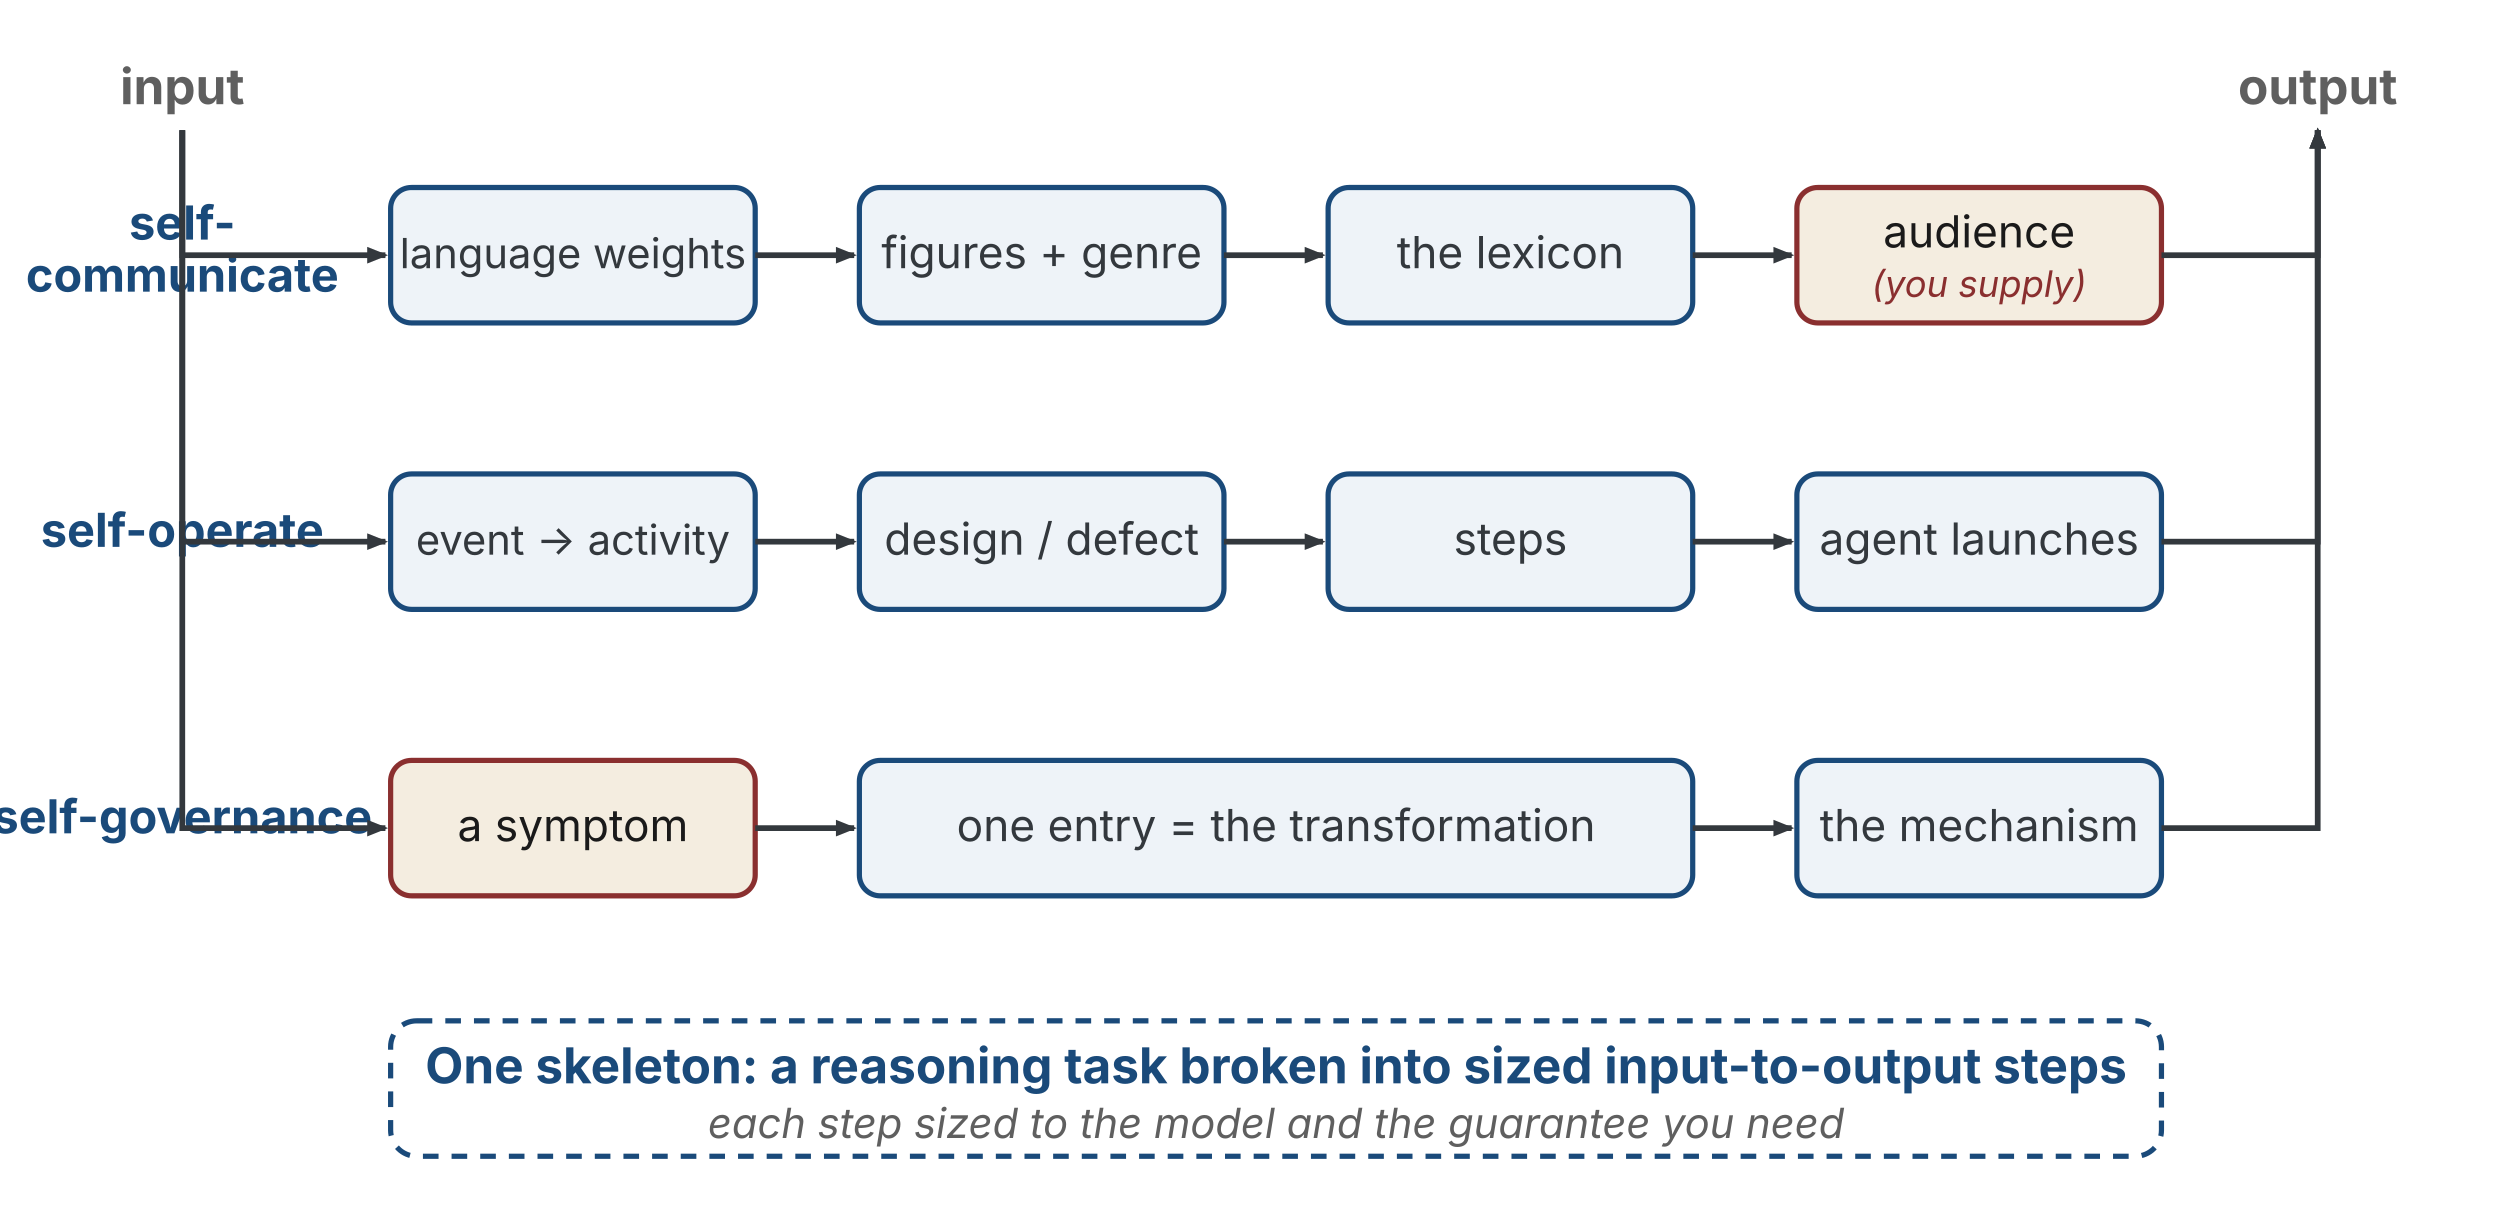
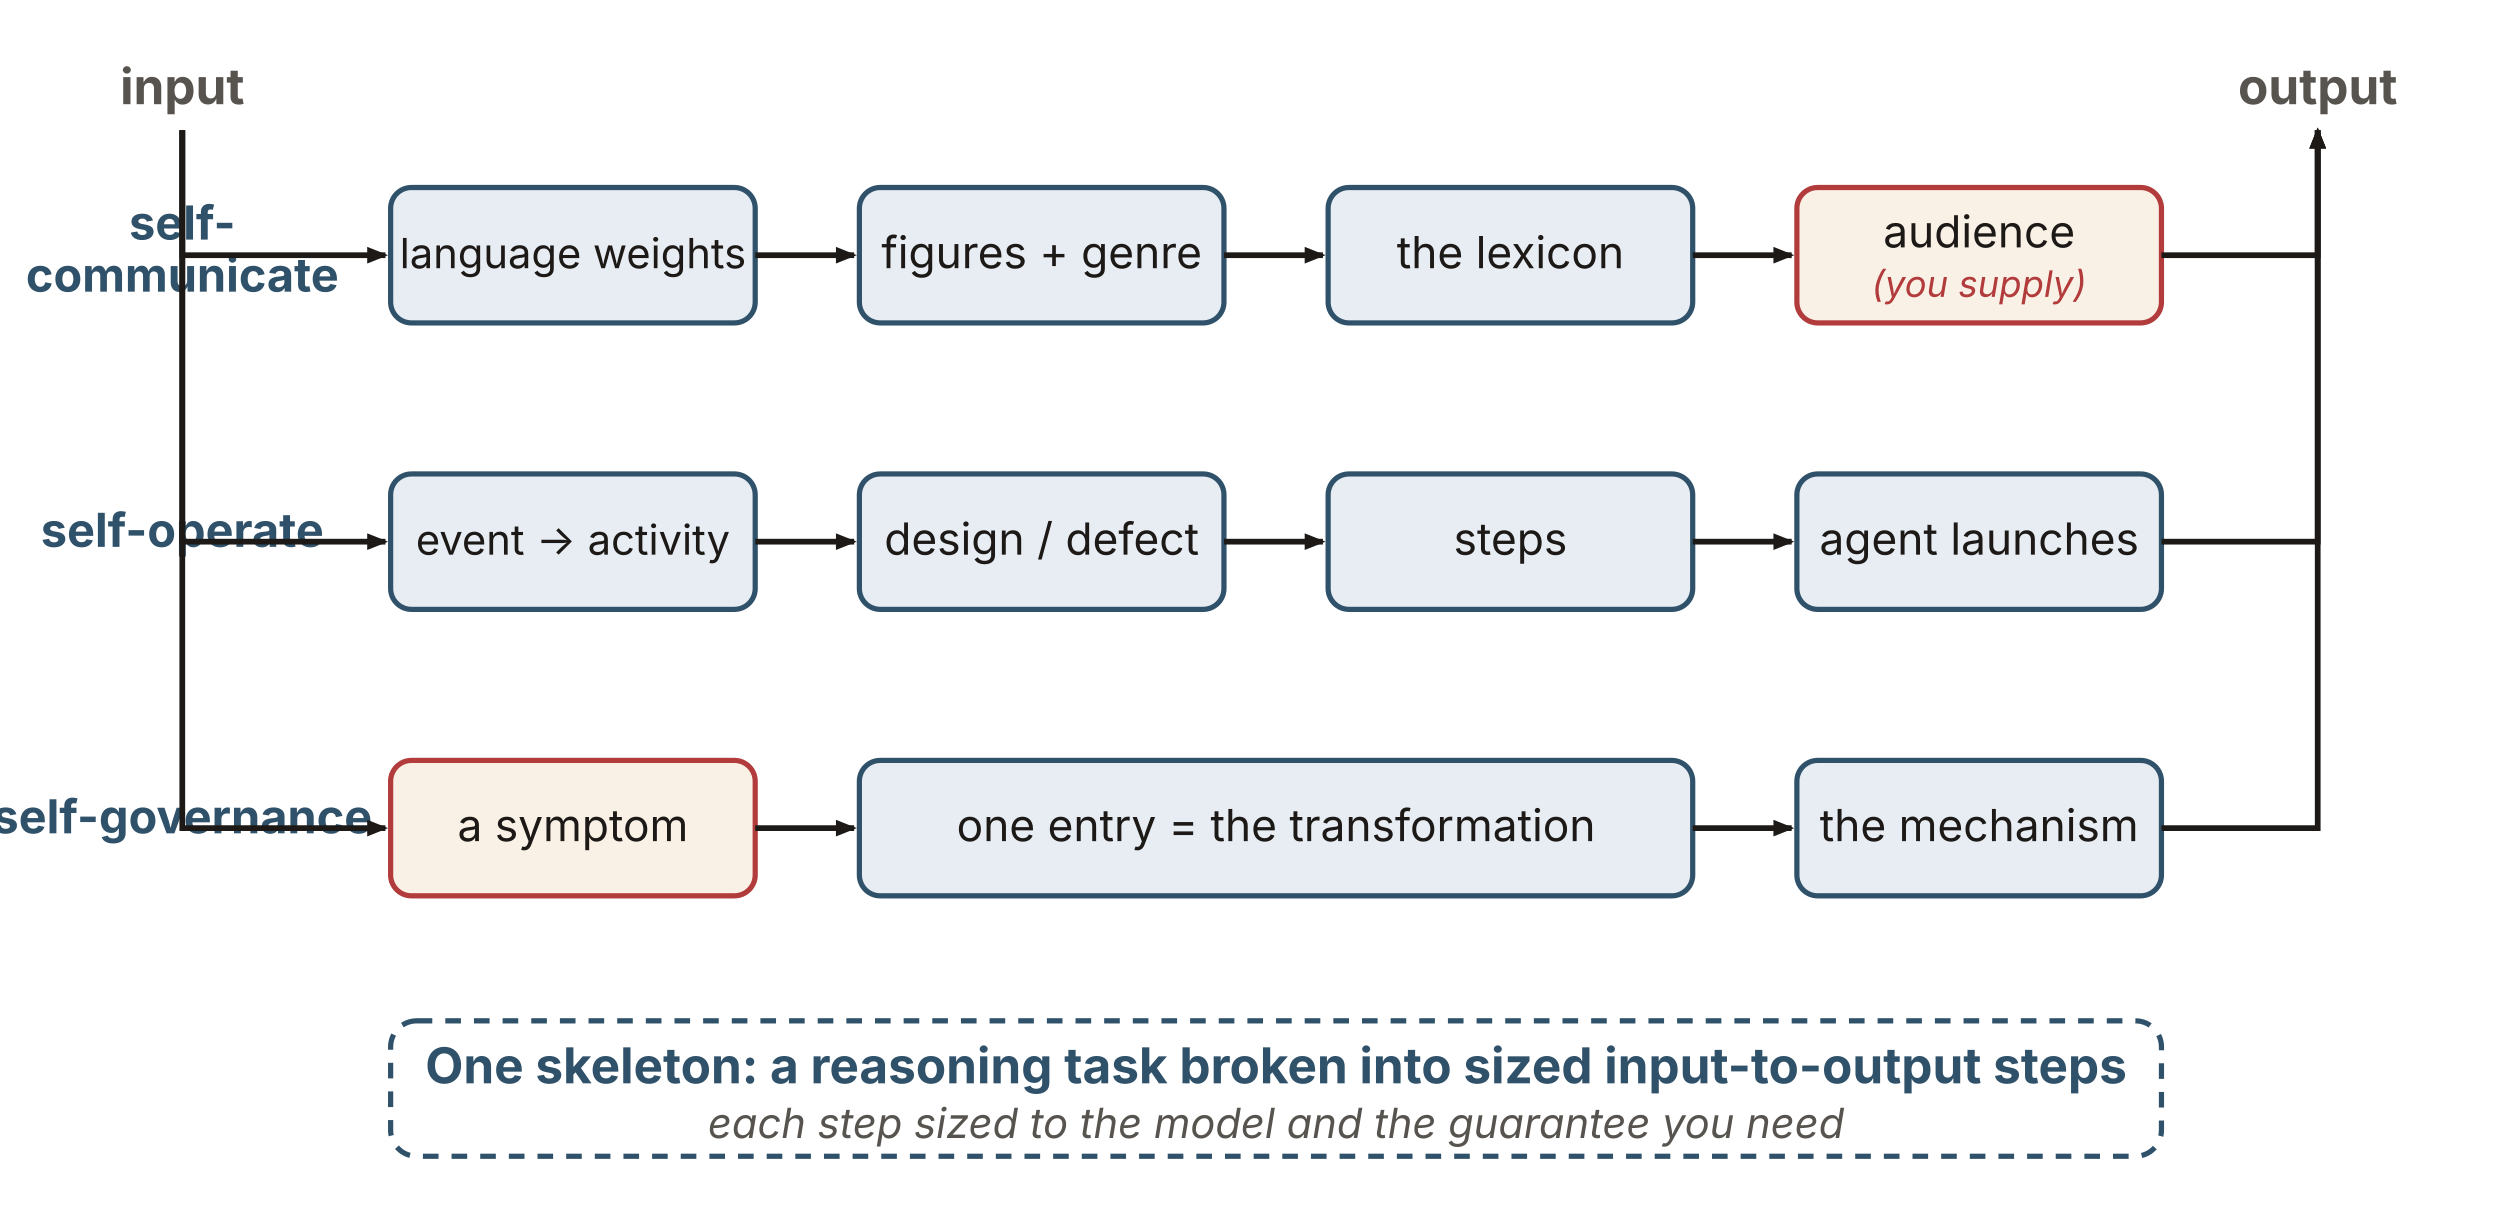
<svg xmlns="http://www.w3.org/2000/svg" viewBox="0 0 960 470" width="960" height="470" role="group" aria-labelledby="txTitle txDesc" font-family="'Source Sans 3', -apple-system, 'Segoe UI', sans-serif">
  <defs>
    <marker id="txArrow" markerWidth="9" markerHeight="9" refX="7" refY="3.2" orient="auto" markerUnits="userSpaceOnUse">
-       <path d="M0,0 L8,3.2 L0,6.4 Z" fill="#33383d" />
+       <path d="M0,0 L8,3.2 L0,6.4 Z" fill="#1c1917" />
    </marker>
  </defs>
-   <text x="70" y="40" text-anchor="middle" font-size="19" font-weight="700" fill="#5f5f5f">input</text>
-   <text x="890" y="40" text-anchor="middle" font-size="19" font-weight="700" fill="#5f5f5f">output</text>
-   <text x="70" y="92" text-anchor="middle" font-size="18" font-weight="700" fill="#1a4a7a">self-</text>
-   <text x="70" y="112" text-anchor="middle" font-size="18" font-weight="700" fill="#1a4a7a">communicate</text>
+   <text x="70" y="40" text-anchor="middle" font-size="19" font-weight="700" fill="#57534e">input</text>
+   <text x="890" y="40" text-anchor="middle" font-size="19" font-weight="700" fill="#57534e">output</text>
+   <text x="70" y="92" text-anchor="middle" font-size="18" font-weight="700" fill="#2f5169">self-</text>
+   <text x="70" y="112" text-anchor="middle" font-size="18" font-weight="700" fill="#2f5169">communicate</text>
  <g>
-     <rect x="150" y="72" width="140" height="52" rx="8" fill="#eef3f8" stroke="#1a4a7a" stroke-width="2" />
-     <text x="220" y="103" text-anchor="middle" font-size="16" fill="#33383d">language weights</text>
-     <rect x="330" y="72" width="140" height="52" rx="8" fill="#eef3f8" stroke="#1a4a7a" stroke-width="2" />
-     <text x="400" y="103" text-anchor="middle" font-size="17" fill="#33383d">figures + genre</text>
-     <rect x="510" y="72" width="140" height="52" rx="8" fill="#eef3f8" stroke="#1a4a7a" stroke-width="2" />
-     <text x="580" y="103" text-anchor="middle" font-size="17" fill="#33383d">the lexicon</text>
-     <rect x="690" y="72" width="140" height="52" rx="8" fill="#f4ede0" stroke="#8a2f2f" stroke-width="2" />
-     <text x="760" y="95" text-anchor="middle" font-size="17" fill="#1a1a1a">audience</text>
-     <text x="760" y="114" text-anchor="middle" font-size="14" font-style="italic" fill="#8a2f2f">(you supply)</text>
+     <rect x="150" y="72" width="140" height="52" rx="8" fill="#e7edf3" stroke="#2f5169" stroke-width="2" />
+     <text x="220" y="103" text-anchor="middle" font-size="16" fill="#1c1917">language weights</text>
+     <rect x="330" y="72" width="140" height="52" rx="8" fill="#e7edf3" stroke="#2f5169" stroke-width="2" />
+     <text x="400" y="103" text-anchor="middle" font-size="17" fill="#1c1917">figures + genre</text>
+     <rect x="510" y="72" width="140" height="52" rx="8" fill="#e7edf3" stroke="#2f5169" stroke-width="2" />
+     <text x="580" y="103" text-anchor="middle" font-size="17" fill="#1c1917">the lexicon</text>
+     <rect x="690" y="72" width="140" height="52" rx="8" fill="#faf1e6" stroke="#b23b3b" stroke-width="2" />
+     <text x="760" y="95" text-anchor="middle" font-size="17" fill="#1c1917">audience</text>
+     <text x="760" y="114" text-anchor="middle" font-size="14" font-style="italic" fill="#b23b3b">(you supply)</text>
  </g>
-   <text x="70" y="210" text-anchor="middle" font-size="18" font-weight="700" fill="#1a4a7a">self-operate</text>
+   <text x="70" y="210" text-anchor="middle" font-size="18" font-weight="700" fill="#2f5169">self-operate</text>
  <g>
-     <rect x="150" y="182" width="140" height="52" rx="8" fill="#eef3f8" stroke="#1a4a7a" stroke-width="2" />
-     <text x="220" y="213" text-anchor="middle" font-size="16" fill="#33383d">event → activity</text>
-     <rect x="330" y="182" width="140" height="52" rx="8" fill="#eef3f8" stroke="#1a4a7a" stroke-width="2" />
-     <text x="400" y="213" text-anchor="middle" font-size="17" fill="#33383d">design / defect</text>
-     <rect x="510" y="182" width="140" height="52" rx="8" fill="#eef3f8" stroke="#1a4a7a" stroke-width="2" />
-     <text x="580" y="213" text-anchor="middle" font-size="17" fill="#33383d">steps</text>
-     <rect x="690" y="182" width="140" height="52" rx="8" fill="#eef3f8" stroke="#1a4a7a" stroke-width="2" />
-     <text x="760" y="213" text-anchor="middle" font-size="17" fill="#33383d">agent launches</text>
+     <rect x="150" y="182" width="140" height="52" rx="8" fill="#e7edf3" stroke="#2f5169" stroke-width="2" />
+     <text x="220" y="213" text-anchor="middle" font-size="16" fill="#1c1917">event → activity</text>
+     <rect x="330" y="182" width="140" height="52" rx="8" fill="#e7edf3" stroke="#2f5169" stroke-width="2" />
+     <text x="400" y="213" text-anchor="middle" font-size="17" fill="#1c1917">design / defect</text>
+     <rect x="510" y="182" width="140" height="52" rx="8" fill="#e7edf3" stroke="#2f5169" stroke-width="2" />
+     <text x="580" y="213" text-anchor="middle" font-size="17" fill="#1c1917">steps</text>
+     <rect x="690" y="182" width="140" height="52" rx="8" fill="#e7edf3" stroke="#2f5169" stroke-width="2" />
+     <text x="760" y="213" text-anchor="middle" font-size="17" fill="#1c1917">agent launches</text>
  </g>
-   <text x="70" y="320" text-anchor="middle" font-size="18" font-weight="700" fill="#1a4a7a">self-governance</text>
+   <text x="70" y="320" text-anchor="middle" font-size="18" font-weight="700" fill="#2f5169">self-governance</text>
  <g>
-     <rect x="150" y="292" width="140" height="52" rx="8" fill="#f4ede0" stroke="#8a2f2f" stroke-width="2" />
-     <text x="220" y="323" text-anchor="middle" font-size="17" fill="#1a1a1a">a symptom</text>
-     <rect x="330" y="292" width="320" height="52" rx="8" fill="#eef3f8" stroke="#1a4a7a" stroke-width="2" />
-     <text x="490" y="323" text-anchor="middle" font-size="17" fill="#33383d">one entry = the transformation</text>
-     <rect x="690" y="292" width="140" height="52" rx="8" fill="#eef3f8" stroke="#1a4a7a" stroke-width="2" />
-     <text x="760" y="323" text-anchor="middle" font-size="17" fill="#33383d">the mechanism</text>
+     <rect x="150" y="292" width="140" height="52" rx="8" fill="#faf1e6" stroke="#b23b3b" stroke-width="2" />
+     <text x="220" y="323" text-anchor="middle" font-size="17" fill="#1c1917">a symptom</text>
+     <rect x="330" y="292" width="320" height="52" rx="8" fill="#e7edf3" stroke="#2f5169" stroke-width="2" />
+     <text x="490" y="323" text-anchor="middle" font-size="17" fill="#1c1917">one entry = the transformation</text>
+     <rect x="690" y="292" width="140" height="52" rx="8" fill="#e7edf3" stroke="#2f5169" stroke-width="2" />
+     <text x="760" y="323" text-anchor="middle" font-size="17" fill="#1c1917">the mechanism</text>
  </g>
-   <g fill="none" stroke="#33383d" stroke-width="2.2" marker-end="url(#txArrow)">
+   <g fill="none" stroke="#1c1917" stroke-width="2.2" marker-end="url(#txArrow)">
    <path d="M70,50 L70,98 L148,98" />
    <path d="M70,50 L70,208 L148,208" />
    <path d="M70,50 L70,318 L148,318" />
    <path d="M290,98 L328,98" />
    <path d="M470,98 L508,98" />
    <path d="M650,98 L688,98" />
    <path d="M290,208 L328,208" />
    <path d="M470,208 L508,208" />
    <path d="M650,208 L688,208" />
    <path d="M290,318 L328,318" />
    <path d="M650,318 L688,318" />
    <path d="M830,98 L890,98 L890,50" />
    <path d="M830,208 L890,208 L890,50" />
    <path d="M830,318 L890,318 L890,50" />
  </g>
-   <rect x="150" y="392" width="680" height="52" rx="10" fill="none" stroke="#1a4a7a" stroke-width="2" stroke-dasharray="6 5" />
-   <text x="490" y="416" text-anchor="middle" font-size="19" font-weight="700" fill="#1a4a7a">One skeleton: a reasoning task broken into sized input-to-output steps</text>
-   <text x="490" y="437" text-anchor="middle" font-size="16" font-style="italic" fill="#5f5f5f">each step sized to the model and the guarantee you need</text>
+   <rect x="150" y="392" width="680" height="52" rx="10" fill="none" stroke="#2f5169" stroke-width="2" stroke-dasharray="6 5" />
+   <text x="490" y="416" text-anchor="middle" font-size="19" font-weight="700" fill="#2f5169">One skeleton: a reasoning task broken into sized input-to-output steps</text>
+   <text x="490" y="437" text-anchor="middle" font-size="16" font-style="italic" fill="#57534e">each step sized to the model and the guarantee you need</text>
</svg>
